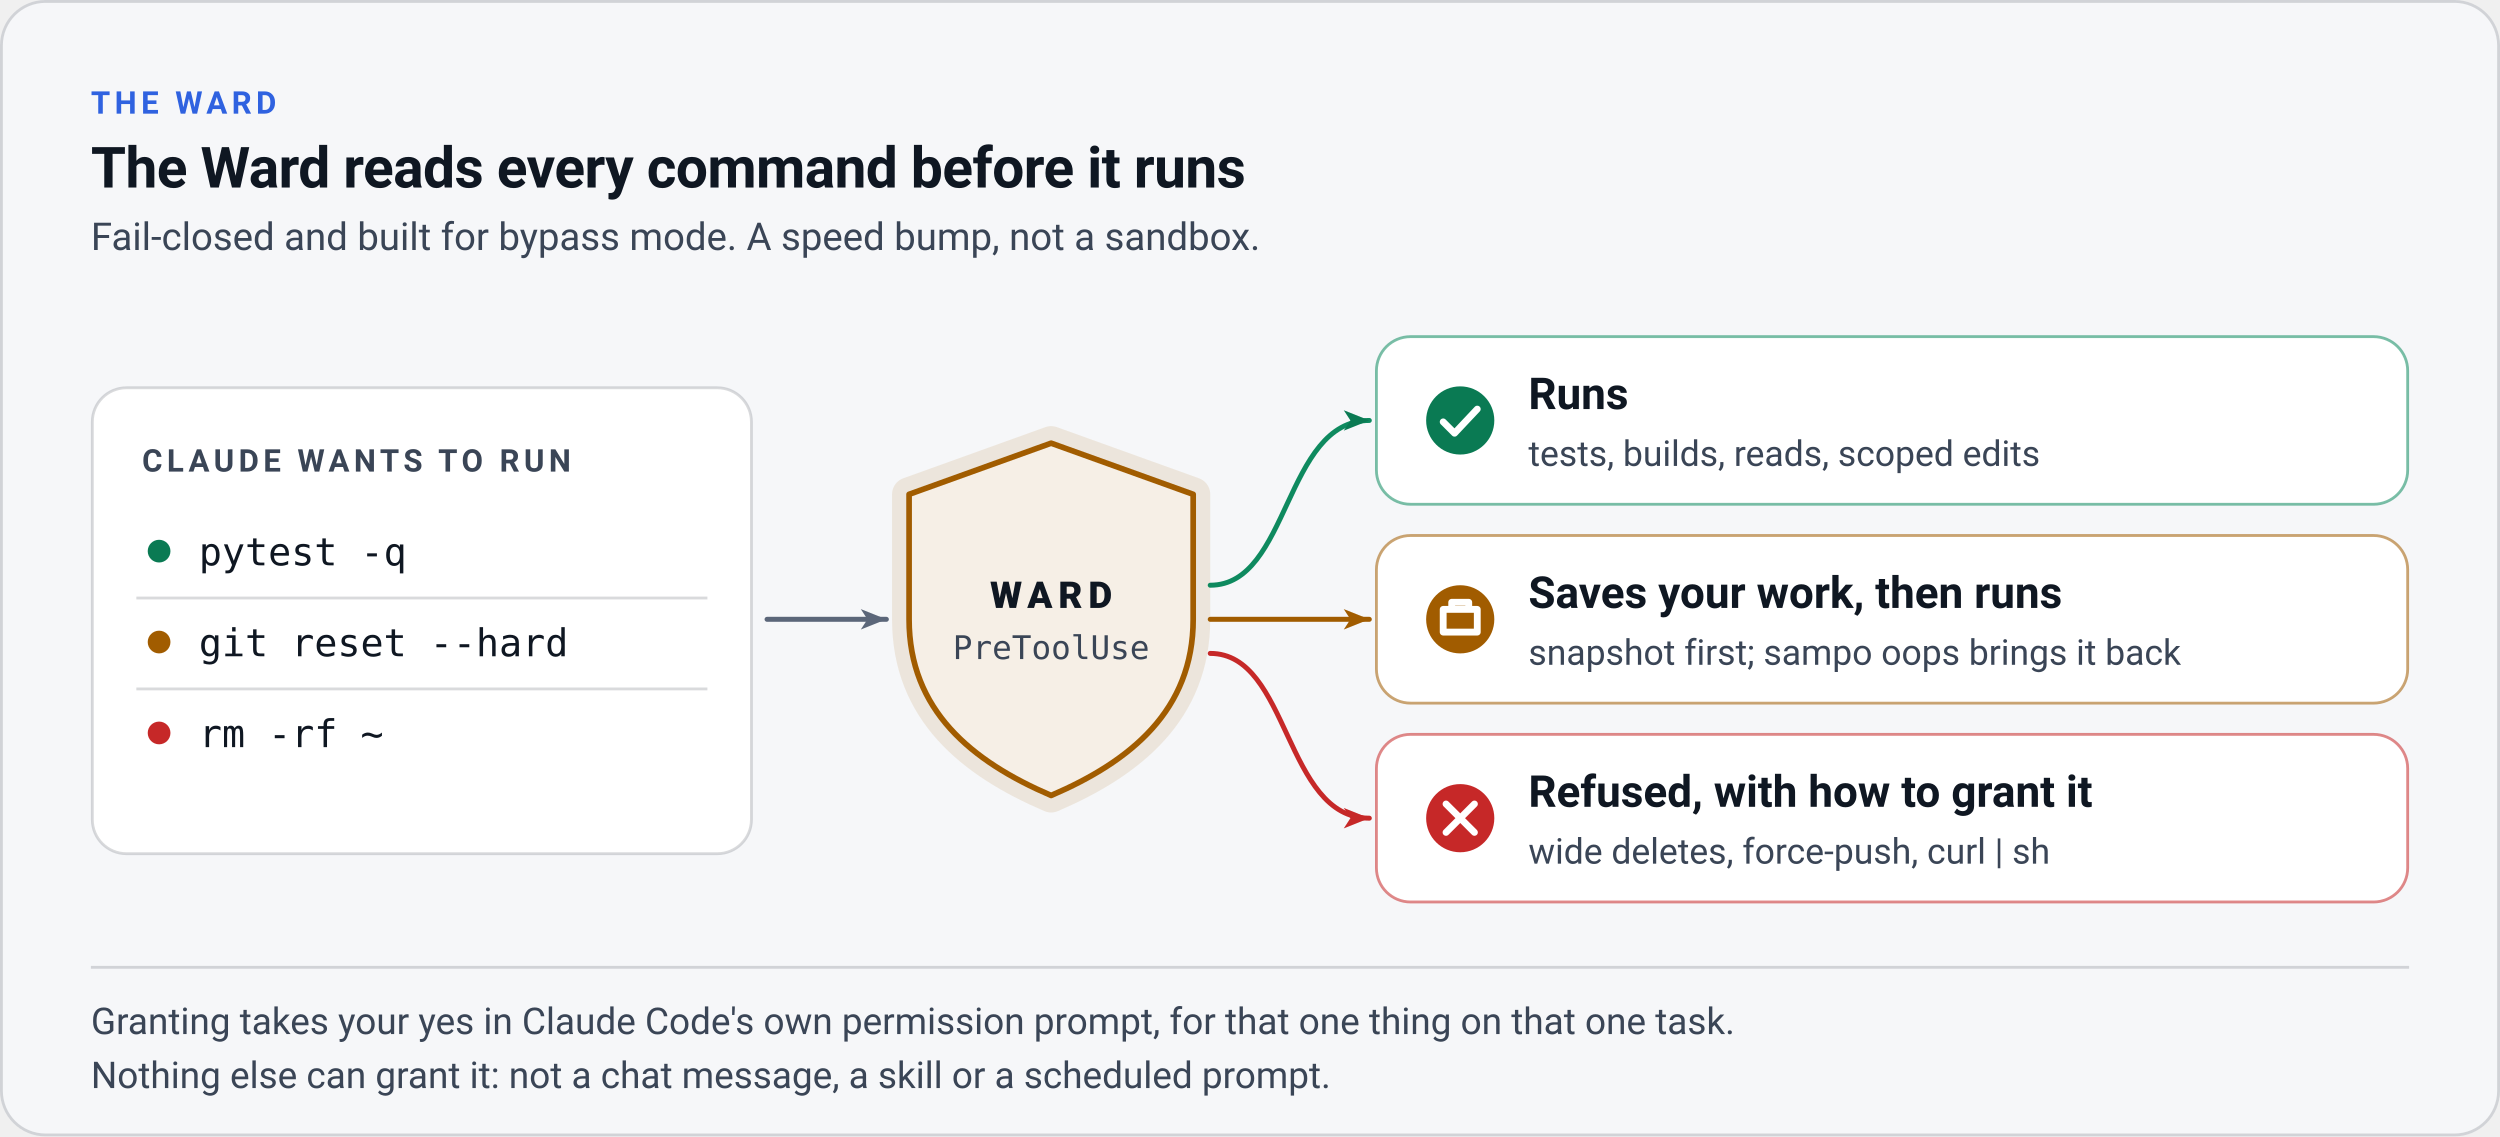
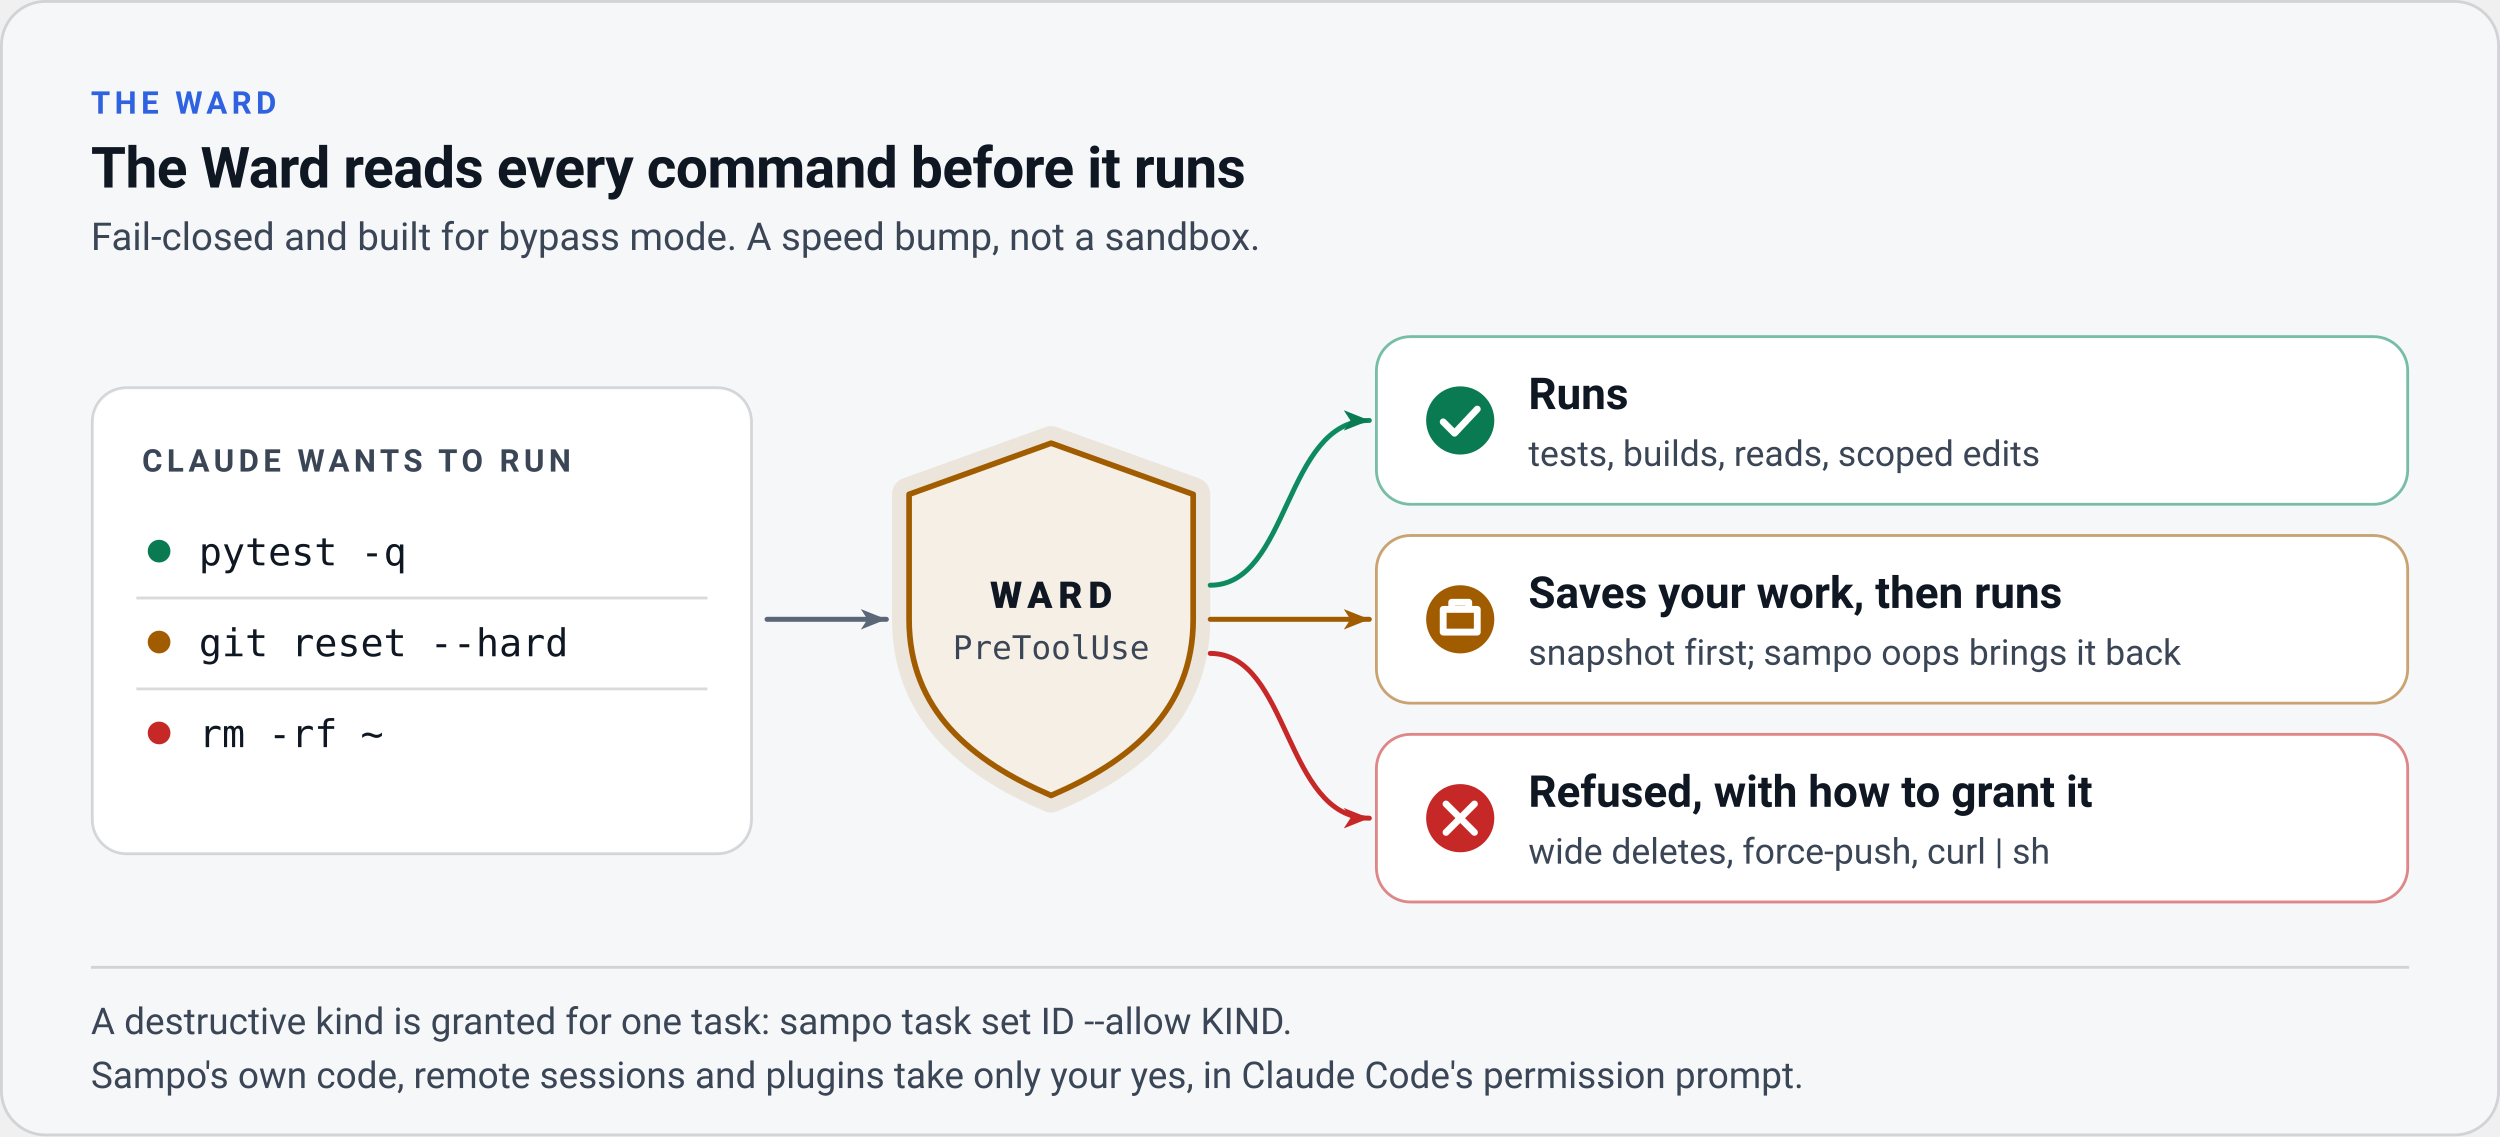
<svg xmlns="http://www.w3.org/2000/svg" viewBox="0 0 880 400" width="880" height="400" role="img">
  <style>
text{font-family:system-ui,-apple-system,"Segoe UI",Roboto,"Helvetica Neue",Arial,sans-serif}
.edge{fill:none;stroke:#0F1722;stroke-opacity:.16}
.plate{fill:#FFFFFF;stroke:#0F1722;stroke-opacity:.16}
.rule{fill:none;stroke:#0F1722;stroke-opacity:.16}
.out{fill:#FFFFFF;stroke-opacity:.55}
.t{font-size:20px;font-weight:650;letter-spacing:-.01em;fill:#0F1722}
.u{font-size:13.5px;fill:#3A4556}
.k{font-size:11px;font-weight:700;letter-spacing:.14em}
.ka{fill:#3A4556}
.m{font-family:ui-monospace,SFMono-Regular,Menlo,Consolas,monospace;font-size:13.5px;fill:#0F1722}
.h{font-size:15.5px;font-weight:600;fill:#0F1722}
.s{font-size:12.5px;fill:#3A4556}
.f{font-size:13px;fill:#3A4556}
.w{font-size:13px;font-weight:800;letter-spacing:.16em;fill:#0F1722;text-anchor:middle}
.pt{font-family:ui-monospace,SFMono-Regular,Menlo,Consolas,monospace;font-size:11.5px;fill:#3A4556;text-anchor:middle}
.fA{fill:#2F62E0}.fG{fill:#A15C00}.fN{fill:#0A7A53}.fR{fill:#C62828}.fM{fill:#5B6679}
.sG{stroke:#A15C00}.sN{stroke:#0E8A5F}.sR{stroke:#C62828}.sM{stroke:#5B6679}
.on{fill:none;stroke:#FFFFFF;stroke-width:2.4;stroke-linecap:round;stroke-linejoin:round}
.halo{fill:none;stroke-opacity:.12;stroke-width:12;stroke-linejoin:round}
.shield{fill-opacity:.1;stroke-width:2;stroke-linejoin:round}
.base{fill:#FFFFFF}
.wire{fill:none;stroke-width:1.75;stroke-linecap:round}
</style>
  <defs>
    <marker id="aM" viewBox="0 0 10 10" refX="10" refY="5" markerWidth="9" markerHeight="9" markerUnits="userSpaceOnUse" orient="auto">
      <path class="fM" d="M0 1L10 5L0 9L2.6 5z" />
    </marker>
    <marker id="aN" viewBox="0 0 10 10" refX="10" refY="5" markerWidth="9" markerHeight="9" markerUnits="userSpaceOnUse" orient="auto">
      <path class="fN" d="M0 1L10 5L0 9L2.6 5z" />
    </marker>
    <marker id="aG" viewBox="0 0 10 10" refX="10" refY="5" markerWidth="9" markerHeight="9" markerUnits="userSpaceOnUse" orient="auto">
      <path class="fG" d="M0 1L10 5L0 9L2.6 5z" />
    </marker>
    <marker id="aR" viewBox="0 0 10 10" refX="10" refY="5" markerWidth="9" markerHeight="9" markerUnits="userSpaceOnUse" orient="auto">
      <path class="fR" d="M0 1L10 5L0 9L2.6 5z" />
    </marker>
  </defs>
  <rect fill="#F6F7F9" width="880" height="400" rx="16" />
  <rect class="edge" x=".5" y=".5" width="879" height="399" rx="15.5" />
  <text class="k fA" x="32" y="40">THE WARD</text>
  <text class="t" x="32" y="66">The Ward reads every command before it runs</text>
  <text class="u" x="32" y="88">Fail-closed and built for bypass mode. A speed bump, not a sandbox.</text>
  <rect class="plate" x="32.5" y="136.5" width="232" height="164" rx="12" />
  <text class="k ka" x="50" y="166">CLAUDE WANTS TO RUN</text>
  <path class="rule" d="M48 210.5H249M48 242.5H249" />
  <circle class="fN" cx="56" cy="194" r="4" />
  <text class="m" x="70" y="199">pytest -q</text>
  <circle class="fG" cx="56" cy="226" r="4" />
  <text class="m" x="70" y="231">git reset --hard</text>
  <circle class="fR" cx="56" cy="258" r="4" />
  <text class="m" x="70" y="263">rm -rf ~</text>
  <path class="wire sM" d="M270 218H312" marker-end="url(#aM)" />
  <path class="halo sG" d="M370 156l50 18v44c0 32-22 50-50 62c-28-12-50-30-50-62v-44z" />
  <path class="base" d="M370 156l50 18v44c0 32-22 50-50 62c-28-12-50-30-50-62v-44z" />
  <path class="shield fG sG" d="M370 156l50 18v44c0 32-22 50-50 62c-28-12-50-30-50-62v-44z" />
  <text class="w" x="370" y="214">WARD</text>
  <text class="pt" x="370" y="232">PreToolUse</text>
  <path class="wire sN" d="M426 206C454 206 452 148 482 148" marker-end="url(#aN)" />
  <path class="wire sG" d="M426 218H482" marker-end="url(#aG)" />
  <path class="wire sR" d="M426 230C454 230 452 288 482 288" marker-end="url(#aR)" />
  <rect class="out sN" x="484.5" y="118.5" width="363" height="59" rx="12" />
  <circle class="fN" cx="514" cy="148" r="12" />
  <path class="on" d="M508 148.5l4 4l8-8.5" />
  <text class="h" x="538" y="144">Runs</text>
  <text class="s" x="538" y="164">tests, builds, reads, scoped edits</text>
  <rect class="out sG" x="484.5" y="188.5" width="363" height="59" rx="12" />
  <circle class="fG" cx="514" cy="218" r="12" />
  <path class="on" d="M508 214.5h12v8h-12zM511 214.5v-2.5h6v2.5" />
  <text class="h" x="538" y="214">Saves your work, then runs</text>
  <text class="s" x="538" y="234">snapshot first; sampo oops brings it back</text>
  <rect class="out sR" x="484.5" y="258.5" width="363" height="59" rx="12" />
  <circle class="fR" cx="514" cy="288" r="12" />
  <path class="on" d="M509 283l10 10M519 283l-10 10" />
  <text class="h" x="538" y="284">Refused, with how to grant it</text>
  <text class="s" x="538" y="304">wide deletes, force-push, curl | sh</text>
  <path class="rule" d="M32 340.5H848" />
-   <text class="f" x="32" y="364">Granting takes your yes in Claude Code's own permission prompt, for that one thing on that one task.</text>
-   <text class="f" x="32" y="383">Nothing else can grant it: not a chat message, a skill or a scheduled prompt.</text>
+   <text class="f" x="32" y="364">A destructive kind is granted for one task: sampo task set ID --allow KIND.</text>
+   <text class="f" x="32" y="383">Sampo's own code, remote sessions and plugins take only your yes, in Claude Code's permission prompt.</text>
</svg>
